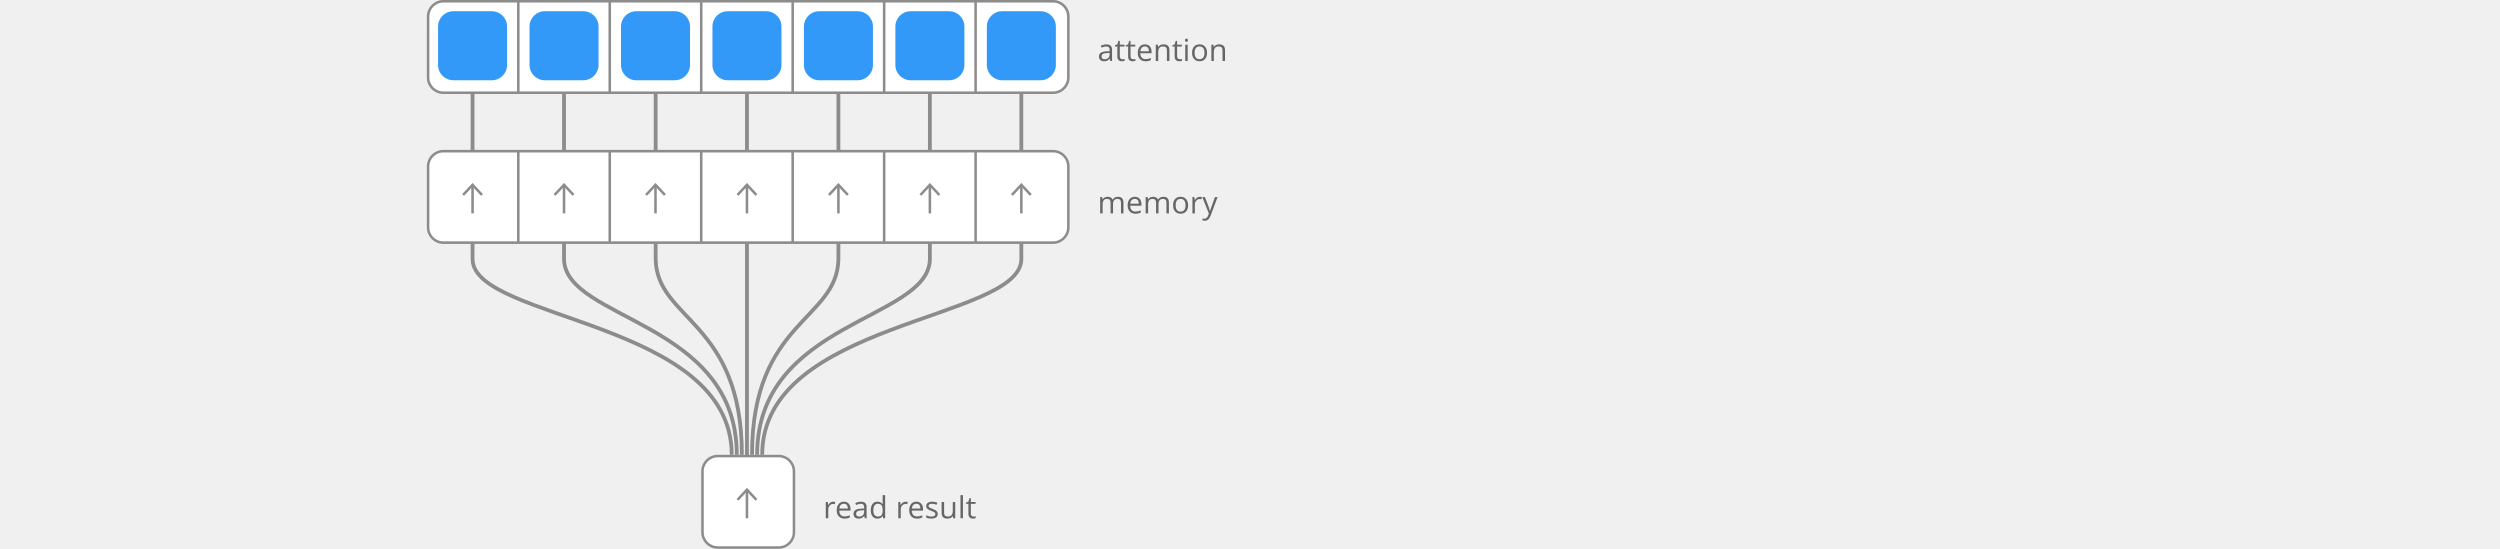
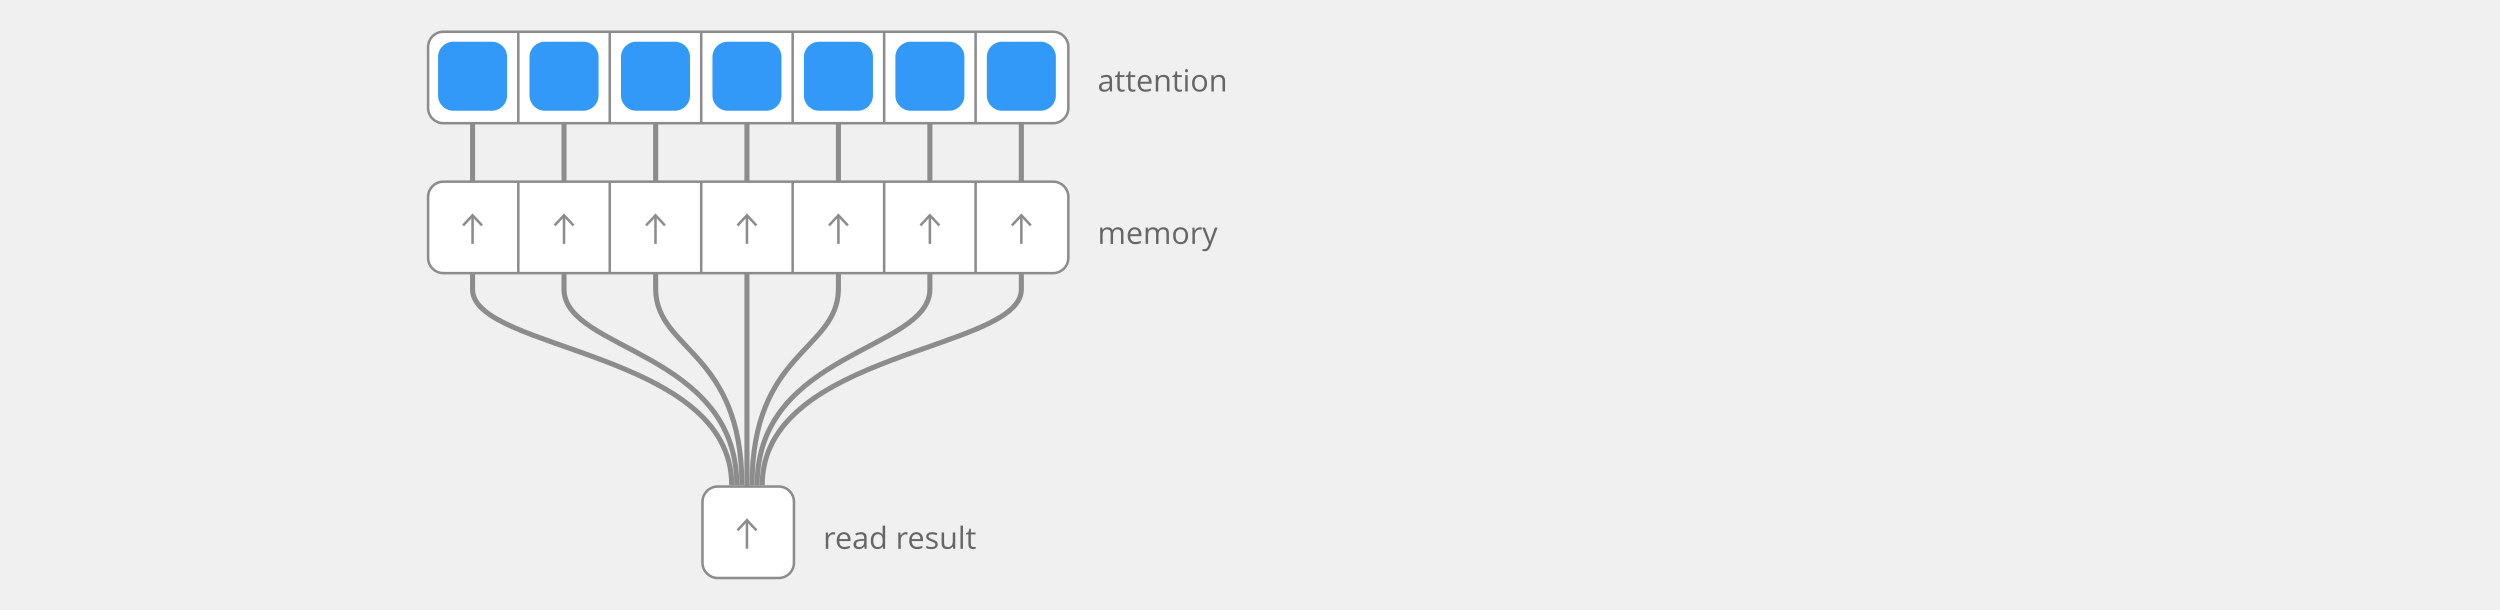
- <svg xmlns="http://www.w3.org/2000/svg" xmlns:xlink="http://www.w3.org/1999/xlink" id="edges" width="984" height="216" viewBox="0 0 984 216">
+ <svg xmlns="http://www.w3.org/2000/svg" xmlns:xlink="http://www.w3.org/1999/xlink" id="edges" width="984" height="240" viewBox="0 0 984 240">
  <defs>
    <symbol id="array-7" data-name="array-7" viewBox="0 0 253 37">
      <rect x="0.5" y="0.5" width="252" height="36" rx="6" ry="6" fill="#fff" stroke="#8c8c8c" stroke-miterlimit="10" />
      <line x1="36" y1="36.5" x2="36" y2="0.5" fill="none" stroke="#8c8c8c" stroke-miterlimit="10" />
      <line x1="72" y1="36.5" x2="72" y2="0.5" fill="none" stroke="#8c8c8c" stroke-miterlimit="10" />
      <line x1="108" y1="36.5" x2="108" y2="0.5" fill="none" stroke="#8c8c8c" stroke-miterlimit="10" />
      <line x1="144" y1="36.5" x2="144" y2="0.5" fill="none" stroke="#8c8c8c" stroke-miterlimit="10" />
      <line x1="180" y1="36.5" x2="180" y2="0.5" fill="none" stroke="#8c8c8c" stroke-miterlimit="10" />
      <line x1="216" y1="36.5" x2="216" y2="0.5" fill="none" stroke="#8c8c8c" stroke-miterlimit="10" />
    </symbol>
    <symbol id="array-1" data-name="array-1" viewBox="0 0 37 37">
      <rect x="0.5" y="0.5" width="36" height="36" rx="6" ry="6" fill="#fff" stroke="#8c8c8c" stroke-miterlimit="10" />
    </symbol>
    <symbol id="array-vector" data-name="array-vector" viewBox="0 0 36 36">
      <rect width="36" height="36" fill="#0080f7" opacity="0" />
      <g>
        <line x1="18" y1="24" x2="18" y2="13.08" fill="none" stroke="#8c8c8c" stroke-miterlimit="10" />
        <polygon points="22.09 16.4 21.36 17.08 18 13.47 14.64 17.08 13.91 16.4 18 12 22.09 16.4" fill="#8c8c8c" />
      </g>
    </symbol>
    <symbol id="array-positive-value" data-name="array-positive-value" viewBox="0 0 36 36">
      <rect width="36" height="36" fill="#0080f7" opacity="0" />
      <rect x="4.42" y="4.42" width="27.17" height="27.17" rx="6" ry="6" fill="#0080f7" opacity="0.8" />
    </symbol>
  </defs>
  <g id="paths">
-     <path id="edge0" d="M186,36v66.12c0.56,24,102,24.22,102,76.88" fill="none" stroke="#8c8c8c" stroke-miterlimit="10" stroke-width="1.5" />
-     <path id="edge1" d="M222,36v66.12c0.56,24,68,24.22,68,76.88" fill="none" stroke="#8c8c8c" stroke-miterlimit="10" stroke-width="1.5" />
-     <path id="edge2" d="M258.07,36v66.12c0.56,24,33.93,24.22,33.93,76.88" fill="none" stroke="#8c8c8c" stroke-miterlimit="10" stroke-width="1.5" />
-     <path id="edge3" d="M294,36V180" fill="none" stroke="#8c8c8c" stroke-miterlimit="10" stroke-width="1.5" />
-     <path id="edge4" d="M330,36v66.12c-0.56,24-34,24.22-34,76.88" fill="none" stroke="#8c8c8c" stroke-miterlimit="10" stroke-width="1.5" />
-     <path id="edge5" d="M366,36v66.12c-0.56,24-68,24.22-68,76.88" fill="none" stroke="#8c8c8c" stroke-miterlimit="10" stroke-width="1.5" />
-     <path id="edge6" d="M402,36v66.12c-0.56,24-102,24.22-102,76.88" fill="none" stroke="#8c8c8c" stroke-miterlimit="10" stroke-width="1.5" />
+     <path id="edge0" d="M186,48v66.12c0.56,24,102,24.22,102,76.88" fill="none" stroke="#8c8c8c" stroke-miterlimit="10" stroke-width="2" />
+     <path id="edge1" d="M222,48v66.12c0.56,24,68,24.22,68,76.88" fill="none" stroke="#8c8c8c" stroke-miterlimit="10" stroke-width="2" />
+     <path id="edge2" d="M258.07,48v66.12c0.56,24,33.93,24.22,33.93,76.88" fill="none" stroke="#8c8c8c" stroke-miterlimit="10" stroke-width="2" />
+     <path id="edge3" d="M294,48V192" fill="none" stroke="#8c8c8c" stroke-miterlimit="10" stroke-width="2" />
+     <path id="edge4" d="M330,48v66.12c-0.56,24-34,24.22-34,76.88" fill="none" stroke="#8c8c8c" stroke-miterlimit="10" stroke-width="2" />
+     <path id="edge5" d="M366,48v66.12c-0.56,24-68,24.22-68,76.88" fill="none" stroke="#8c8c8c" stroke-miterlimit="10" stroke-width="2" />
+     <path id="edge6" d="M402,48v66.12c-0.56,24-102,24.22-102,76.88" fill="none" stroke="#8c8c8c" stroke-miterlimit="10" stroke-width="2" />
  </g>
-   <use id="array-7-3" data-name="array-7" width="253" height="37" transform="translate(168)" xlink:href="#array-7" />
-   <use width="253" height="37" transform="translate(168 59)" xlink:href="#array-7" />
-   <use width="37" height="37" transform="translate(276 179)" xlink:href="#array-1" />
-   <text transform="translate(432 24)" font-size="12" fill="#666" font-family="Open Sans">attention</text>
-   <text transform="translate(432 84)" font-size="12" fill="#666" font-family="Open Sans">memory</text>
-   <text transform="translate(324 204)" font-size="12" fill="#666" font-family="Open Sans">read result</text>
-   <use id="read-result" width="36" height="36" transform="translate(276 180)" xlink:href="#array-vector" />
+   <use id="array-7-3" data-name="array-7" width="253" height="37" transform="translate(168 12)" xlink:href="#array-7" />
+   <use width="253" height="37" transform="translate(168 71)" xlink:href="#array-7" />
+   <use width="37" height="37" transform="translate(276 191)" xlink:href="#array-1" />
+   <text transform="translate(432 36)" font-size="12" fill="#666" font-family="Open Sans">attention</text>
+   <text transform="translate(432 96)" font-size="12" fill="#666" font-family="Open Sans">memory</text>
+   <text transform="translate(324 216)" font-size="12" fill="#666" font-family="Open Sans">read result</text>
+   <use id="read-result" width="36" height="36" transform="translate(276 192)" xlink:href="#array-vector" />
  <g id="attention">
-     <use width="36" height="36" transform="translate(168)" xlink:href="#array-positive-value" />
-     <use width="36" height="36" transform="translate(204)" xlink:href="#array-positive-value" />
-     <use width="36" height="36" transform="translate(240)" xlink:href="#array-positive-value" />
-     <use width="36" height="36" transform="translate(276)" xlink:href="#array-positive-value" />
-     <use width="36" height="36" transform="translate(312)" xlink:href="#array-positive-value" />
-     <use width="36" height="36" transform="translate(348)" xlink:href="#array-positive-value" />
-     <use width="36" height="36" transform="translate(384)" xlink:href="#array-positive-value" />
+     <use width="36" height="36" transform="translate(168 12)" xlink:href="#array-positive-value" />
+     <use width="36" height="36" transform="translate(204 12)" xlink:href="#array-positive-value" />
+     <use width="36" height="36" transform="translate(240 12)" xlink:href="#array-positive-value" />
+     <use width="36" height="36" transform="translate(276 12)" xlink:href="#array-positive-value" />
+     <use width="36" height="36" transform="translate(312 12)" xlink:href="#array-positive-value" />
+     <use width="36" height="36" transform="translate(348 12)" xlink:href="#array-positive-value" />
+     <use width="36" height="36" transform="translate(384 12)" xlink:href="#array-positive-value" />
  </g>
  <g id="memory">
-     <use width="36" height="36" transform="translate(168 60)" xlink:href="#array-vector" />
-     <use width="36" height="36" transform="translate(204 60)" xlink:href="#array-vector" />
-     <use width="36" height="36" transform="translate(240 60)" xlink:href="#array-vector" />
-     <use width="36" height="36" transform="translate(276 60)" xlink:href="#array-vector" />
-     <use width="36" height="36" transform="translate(312 60)" xlink:href="#array-vector" />
-     <use width="36" height="36" transform="translate(348 60)" xlink:href="#array-vector" />
-     <use id="array-vector-17" data-name="array-vector" width="36" height="36" transform="translate(384 60)" xlink:href="#array-vector" />
+     <use width="36" height="36" transform="translate(168 72)" xlink:href="#array-vector" />
+     <use width="36" height="36" transform="translate(204 72)" xlink:href="#array-vector" />
+     <use width="36" height="36" transform="translate(240 72)" xlink:href="#array-vector" />
+     <use width="36" height="36" transform="translate(276 72)" xlink:href="#array-vector" />
+     <use width="36" height="36" transform="translate(312 72)" xlink:href="#array-vector" />
+     <use width="36" height="36" transform="translate(348 72)" xlink:href="#array-vector" />
+     <use id="array-vector-17" data-name="array-vector" width="36" height="36" transform="translate(384 72)" xlink:href="#array-vector" />
  </g>
</svg>
